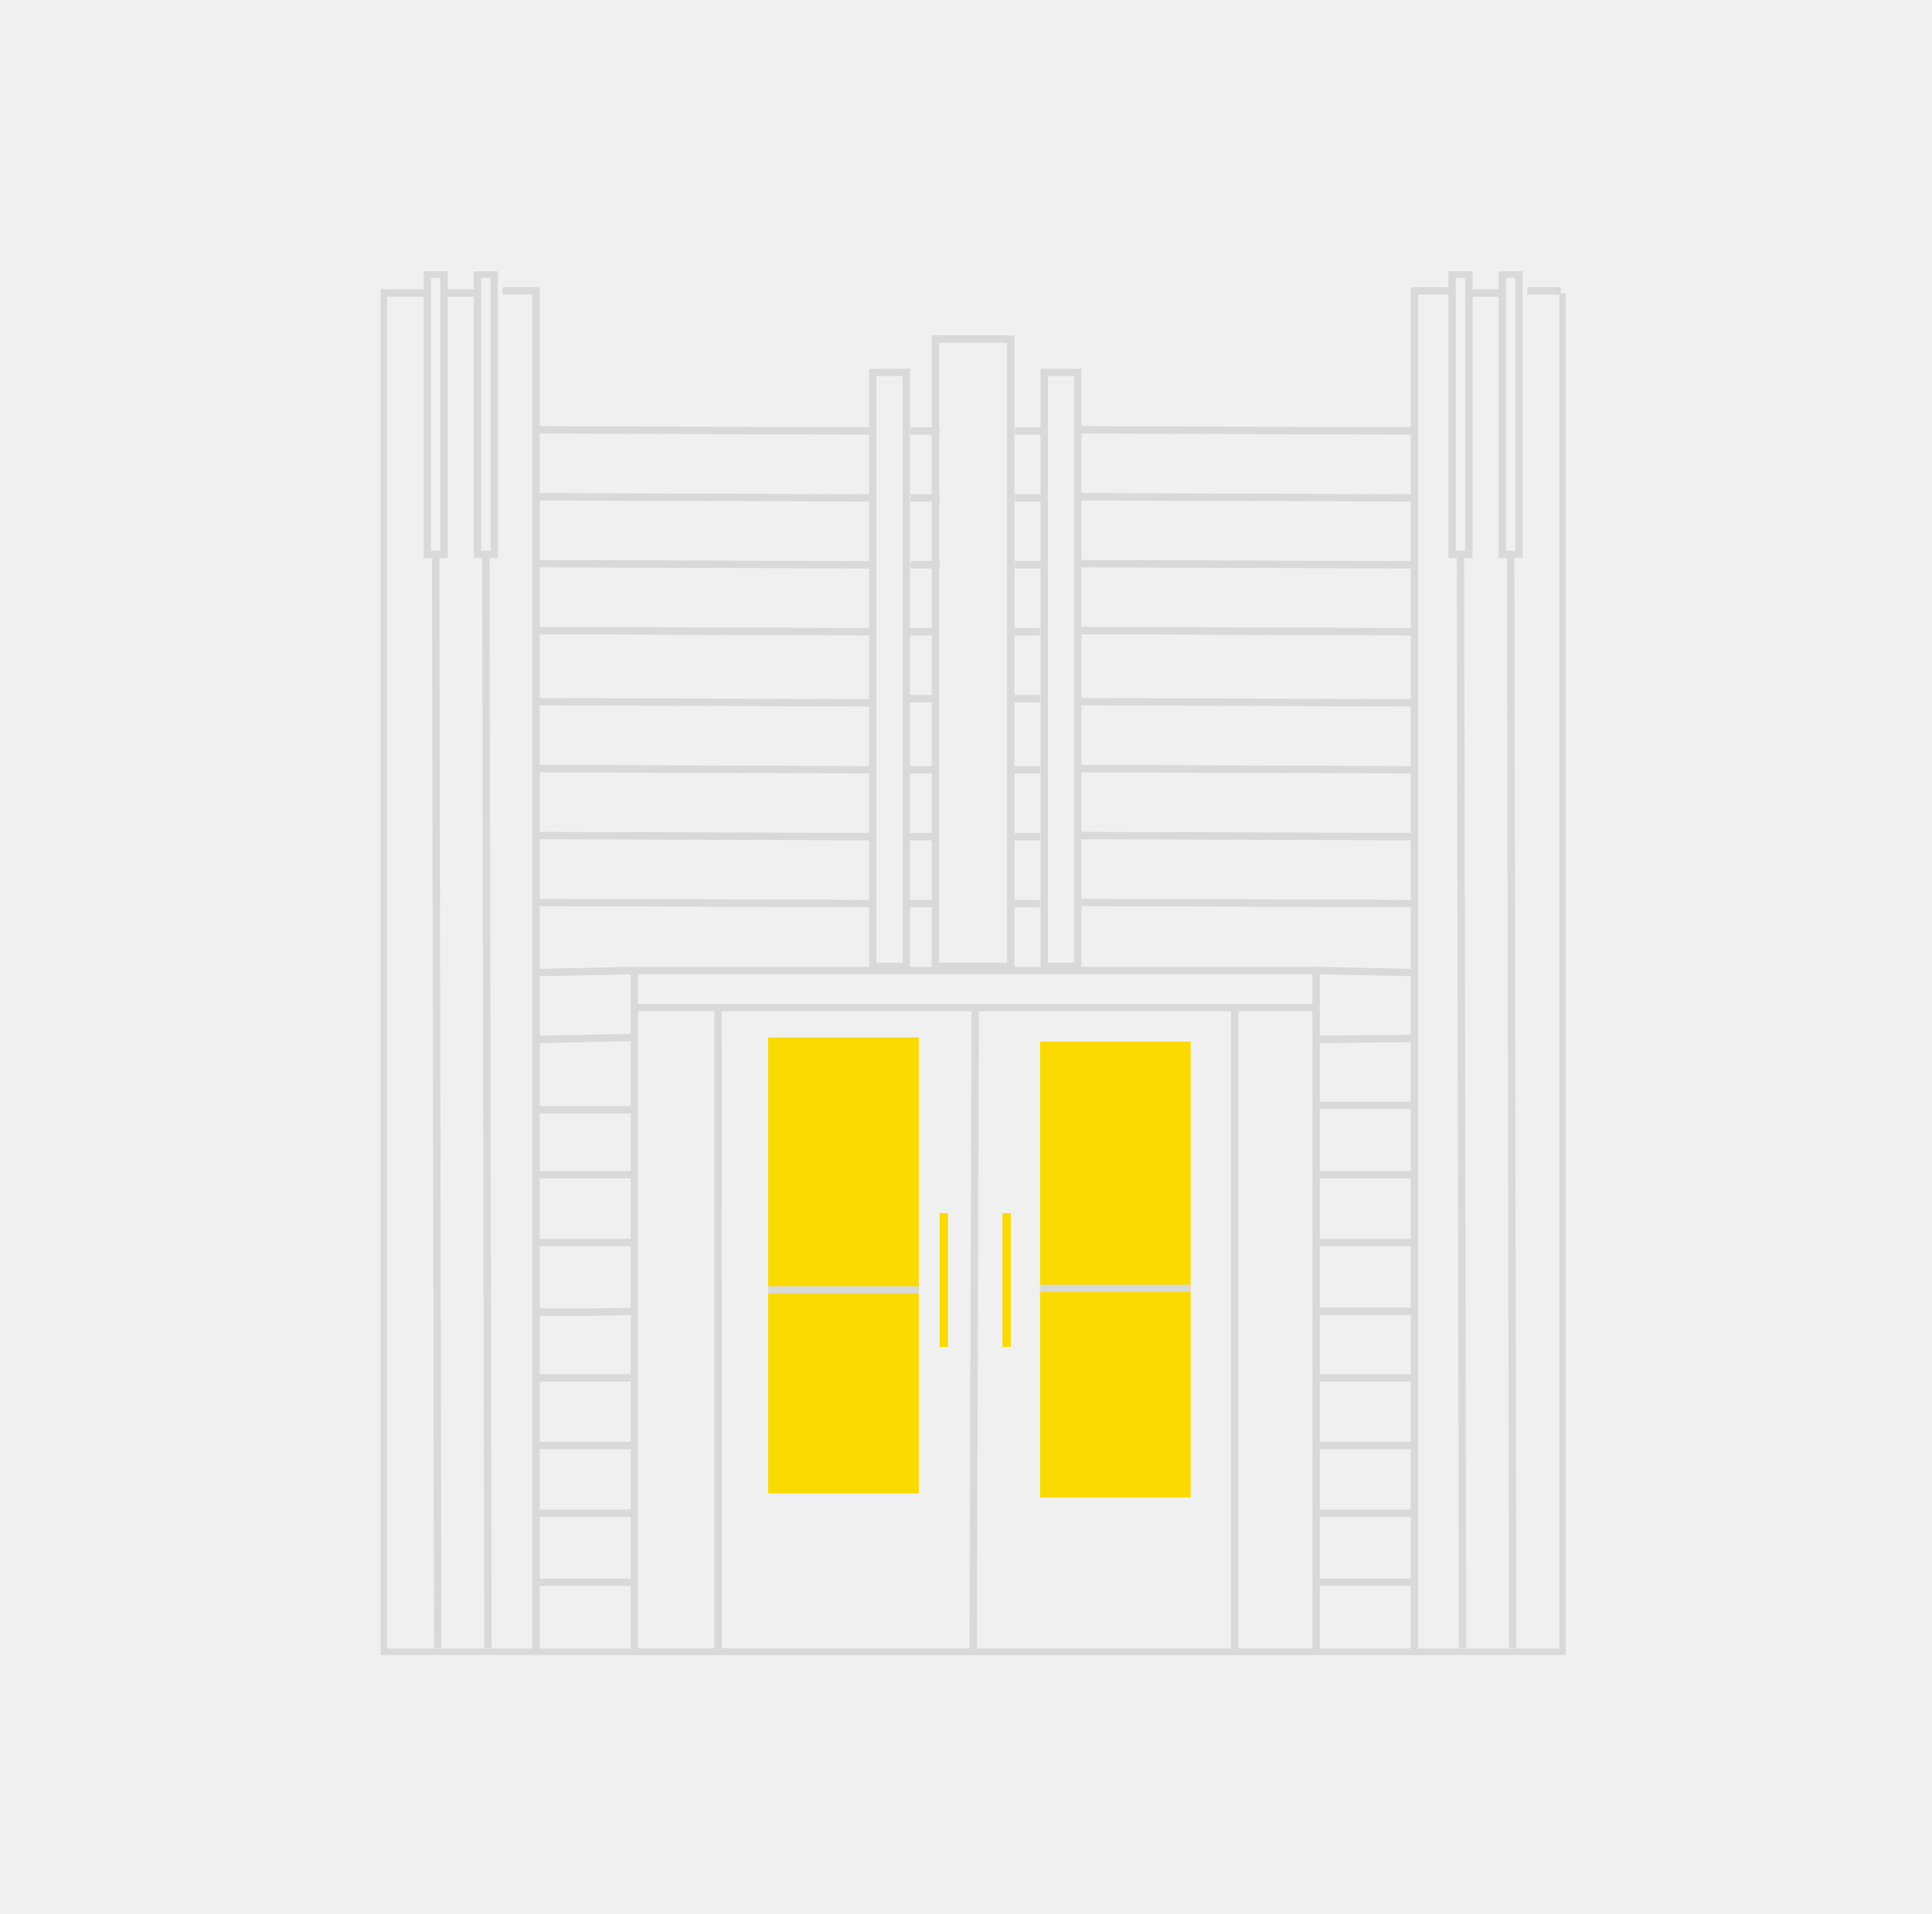
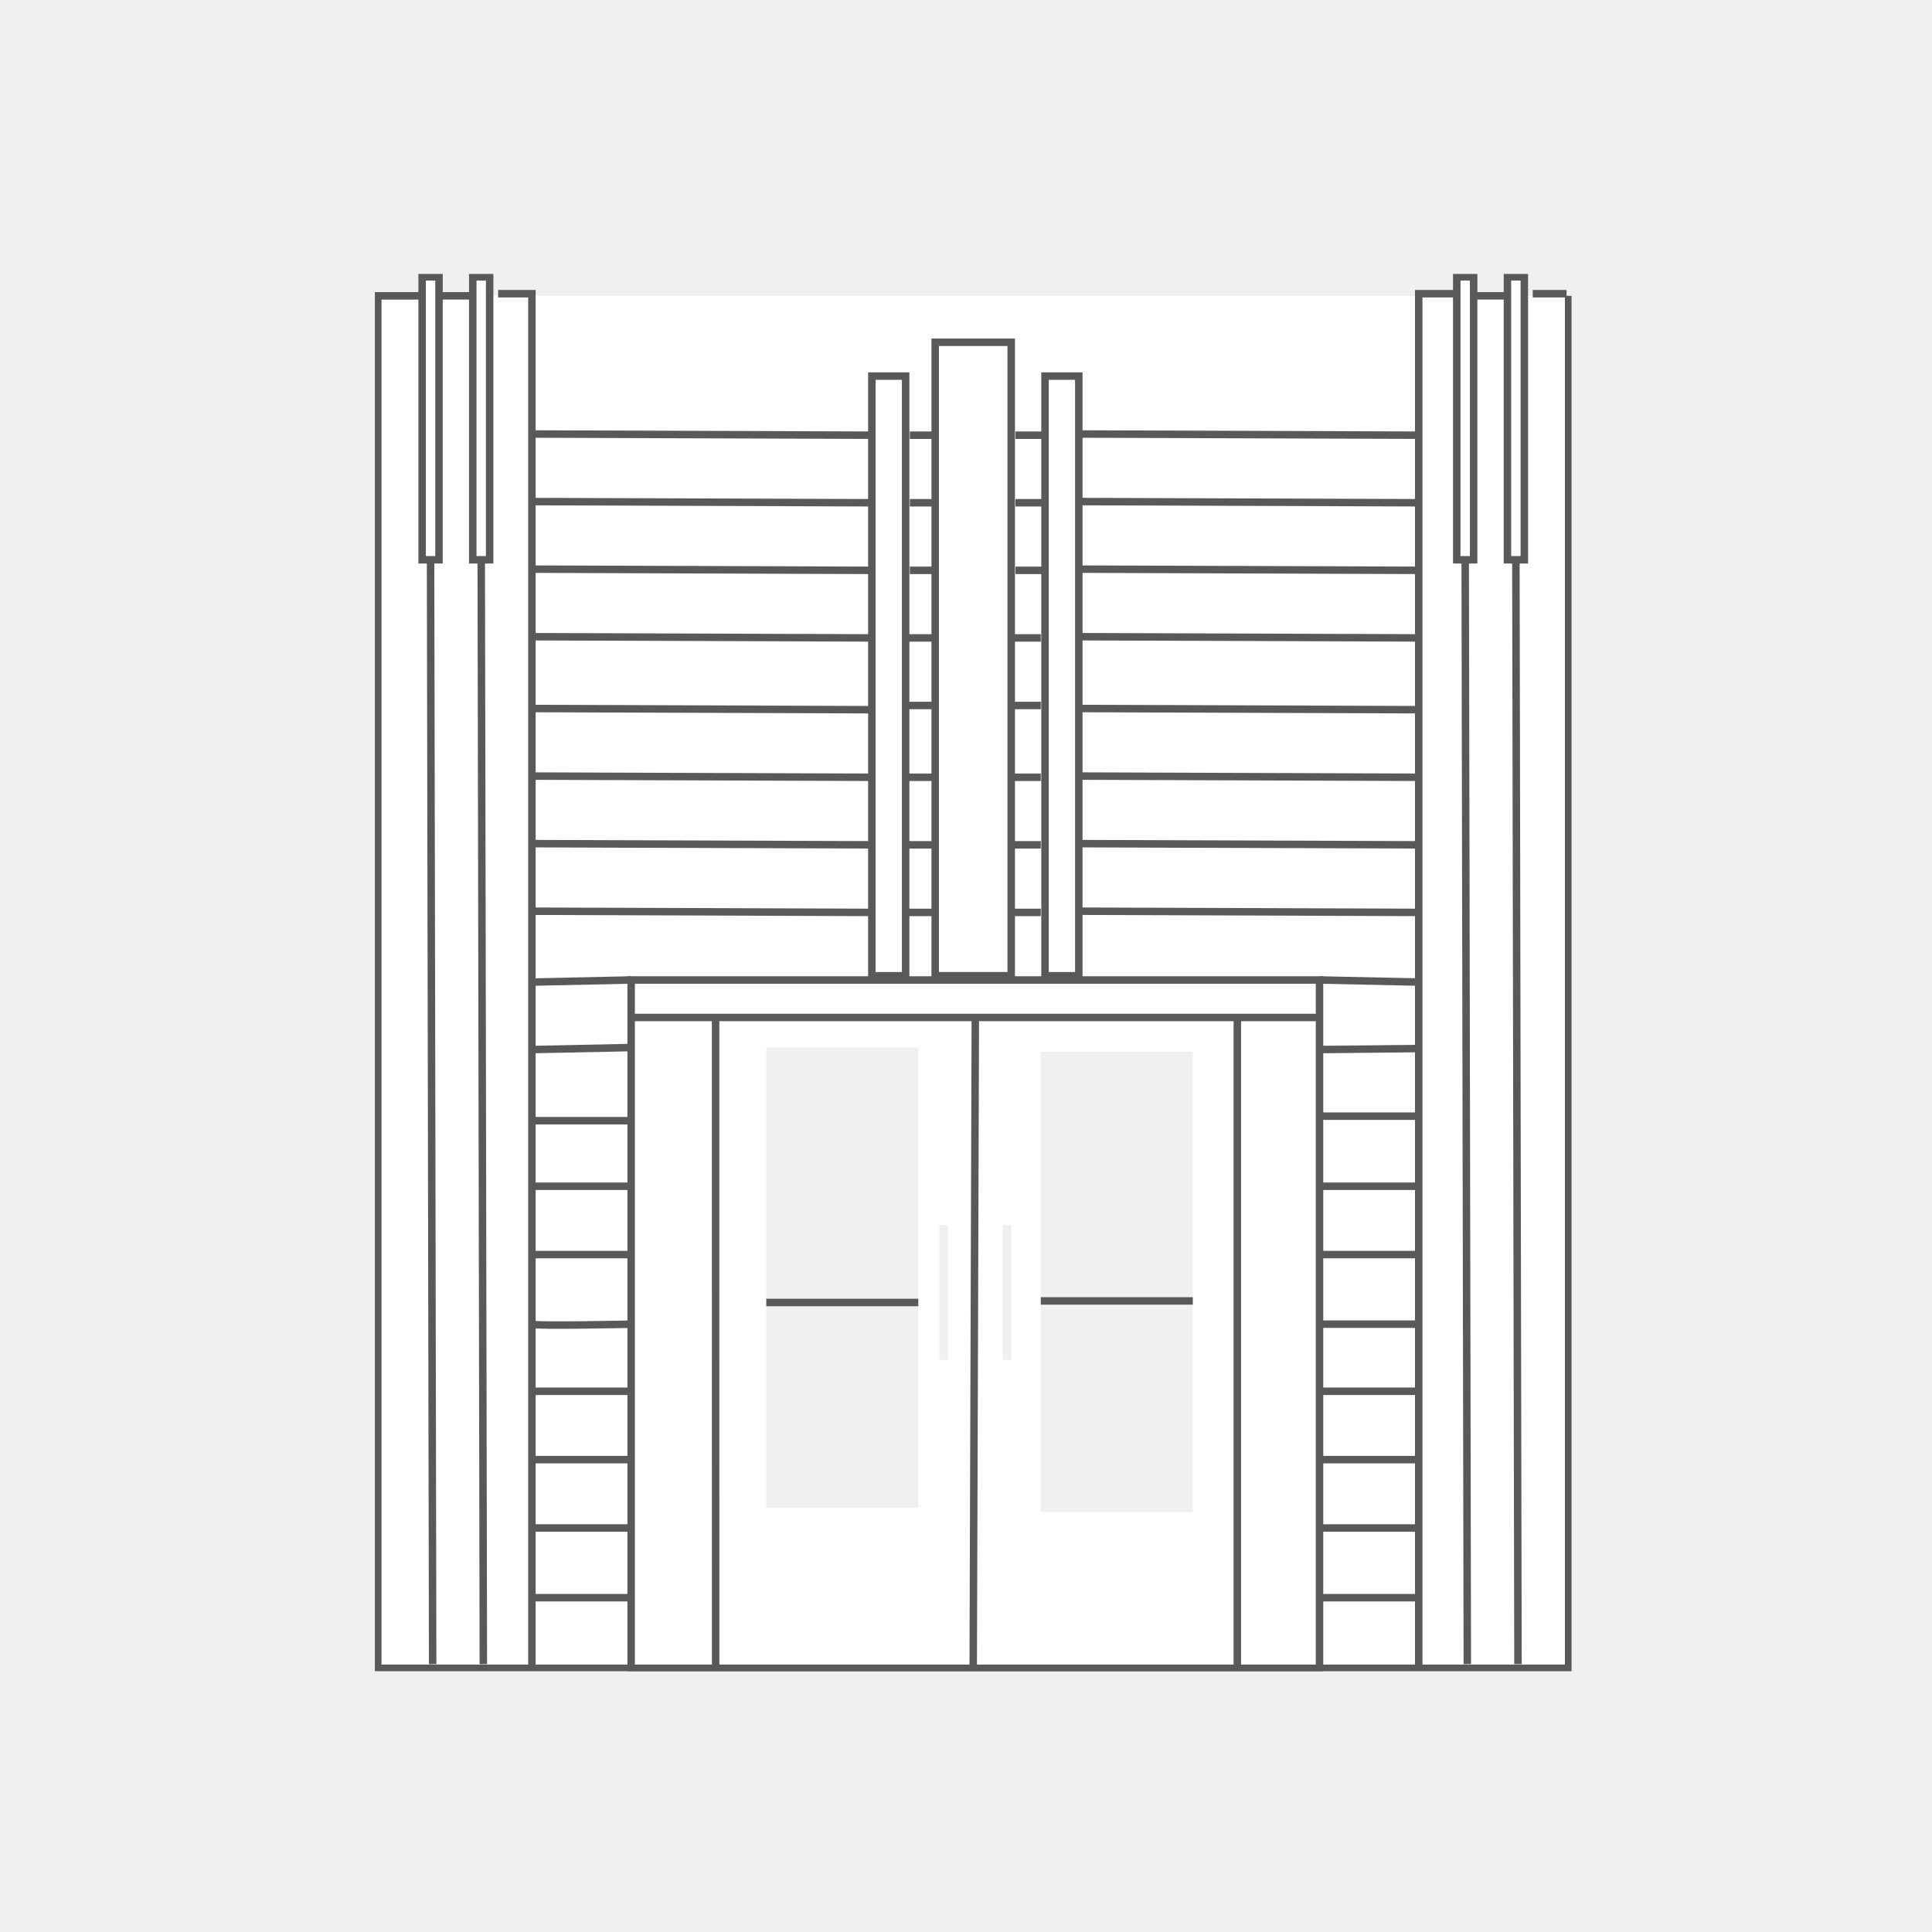
- <svg xmlns="http://www.w3.org/2000/svg" width="105" height="104" viewBox="0 0 105 104" fill="none">
+ <svg xmlns="http://www.w3.org/2000/svg" width="104" height="104" viewBox="0 0 104 104" fill="none">
  <g clip-path="url(#clip0_1194_5750)">
-     <path d="M23.109 15.925H20.835V89.806H84.941V15.925" stroke="#D9D9D9" stroke-width="0.402" stroke-miterlimit="10" />
-     <path d="M84.829 15.811H83.009" stroke="#D9D9D9" stroke-width="0.402" stroke-miterlimit="10" />
-     <path d="M78.918 15.811H76.871V89.692" stroke="#D9D9D9" stroke-width="0.402" stroke-miterlimit="10" />
-     <path d="M27.314 15.811H29.133V89.806" stroke="#D9D9D9" stroke-width="0.402" stroke-miterlimit="10" />
-     <path d="M24.131 14.903H23.223V30.134H24.131V14.903Z" stroke="#D9D9D9" stroke-width="0.402" stroke-miterlimit="10" />
-     <path d="M26.858 14.903H25.95V30.134H26.858V14.903Z" stroke="#D9D9D9" stroke-width="0.402" stroke-miterlimit="10" />
-     <path d="M79.827 14.903H78.918V30.134H79.827V14.903Z" stroke="#D9D9D9" stroke-width="0.402" stroke-miterlimit="10" />
-     <path d="M82.555 14.903H81.646V30.134H82.555V14.903Z" stroke="#D9D9D9" stroke-width="0.402" stroke-miterlimit="10" />
-     <path d="M25.95 15.925H24.132" stroke="#D9D9D9" stroke-width="0.402" stroke-miterlimit="10" />
-     <path d="M81.646 15.925H79.827" stroke="#D9D9D9" stroke-width="0.402" stroke-miterlimit="10" />
-     <path d="M23.677 30.134L23.79 89.58" stroke="#D9D9D9" stroke-width="0.402" stroke-miterlimit="10" />
-     <path d="M79.373 30.134L79.487 89.58" stroke="#D9D9D9" stroke-width="0.402" stroke-miterlimit="10" />
-     <path d="M82.1 30.134L82.213 89.58" stroke="#D9D9D9" stroke-width="0.402" stroke-miterlimit="10" />
-     <path d="M26.405 30.134L26.518 89.58" stroke="#D9D9D9" stroke-width="0.402" stroke-miterlimit="10" />
-     <path d="M29.133 23.363L47.432 23.427" stroke="#D9D9D9" stroke-width="0.402" stroke-miterlimit="10" />
-     <path d="M29.133 27L47.432 27.064" stroke="#D9D9D9" stroke-width="0.402" stroke-miterlimit="10" />
-     <path d="M29.133 30.637L47.432 30.703" stroke="#D9D9D9" stroke-width="0.402" stroke-miterlimit="10" />
-     <path d="M29.133 34.274L47.432 34.339" stroke="#D9D9D9" stroke-width="0.402" stroke-miterlimit="10" />
-     <path d="M29.133 38.139L47.432 38.204" stroke="#D9D9D9" stroke-width="0.402" stroke-miterlimit="10" />
-     <path d="M29.133 41.776L47.432 41.841" stroke="#D9D9D9" stroke-width="0.402" stroke-miterlimit="10" />
-     <path d="M29.133 45.414L47.432 45.478" stroke="#D9D9D9" stroke-width="0.402" stroke-miterlimit="10" />
-     <path d="M29.133 49.051L47.432 49.115" stroke="#D9D9D9" stroke-width="0.402" stroke-miterlimit="10" />
-     <path d="M58.685 23.363L76.985 23.427" stroke="#D9D9D9" stroke-width="0.402" stroke-miterlimit="10" />
-     <path d="M58.685 27L76.985 27.064" stroke="#D9D9D9" stroke-width="0.402" stroke-miterlimit="10" />
-     <path d="M58.685 30.637L76.985 30.703" stroke="#D9D9D9" stroke-width="0.402" stroke-miterlimit="10" />
-     <path d="M58.685 34.274L76.985 34.339" stroke="#D9D9D9" stroke-width="0.402" stroke-miterlimit="10" />
-     <path d="M58.685 38.139L76.985 38.204" stroke="#D9D9D9" stroke-width="0.402" stroke-miterlimit="10" />
-     <path d="M58.685 41.776L76.985 41.841" stroke="#D9D9D9" stroke-width="0.402" stroke-miterlimit="10" />
-     <path d="M58.685 45.414L76.985 45.478" stroke="#D9D9D9" stroke-width="0.402" stroke-miterlimit="10" />
-     <path d="M58.685 49.051L76.985 49.115" stroke="#D9D9D9" stroke-width="0.402" stroke-miterlimit="10" />
-     <path d="M49.479 23.427H51.07" stroke="#D9D9D9" stroke-width="0.402" stroke-miterlimit="10" />
-     <path d="M49.479 27.064H51.07" stroke="#D9D9D9" stroke-width="0.402" stroke-miterlimit="10" />
-     <path d="M49.479 30.702H51.07" stroke="#D9D9D9" stroke-width="0.402" stroke-miterlimit="10" />
-     <path d="M49.251 34.339H50.842" stroke="#D9D9D9" stroke-width="0.402" stroke-miterlimit="10" />
-     <path d="M49.251 37.976H50.842" stroke="#D9D9D9" stroke-width="0.402" stroke-miterlimit="10" />
-     <path d="M49.251 41.841H50.842" stroke="#D9D9D9" stroke-width="0.402" stroke-miterlimit="10" />
-     <path d="M49.251 45.478H50.842" stroke="#D9D9D9" stroke-width="0.402" stroke-miterlimit="10" />
-     <path d="M49.251 49.115H50.842" stroke="#D9D9D9" stroke-width="0.402" stroke-miterlimit="10" />
-     <path d="M55.162 23.427H56.753" stroke="#D9D9D9" stroke-width="0.402" stroke-miterlimit="10" />
-     <path d="M55.162 27.064H56.753" stroke="#D9D9D9" stroke-width="0.402" stroke-miterlimit="10" />
-     <path d="M55.162 30.702H56.753" stroke="#D9D9D9" stroke-width="0.402" stroke-miterlimit="10" />
-     <path d="M54.934 34.339H56.525" stroke="#D9D9D9" stroke-width="0.402" stroke-miterlimit="10" />
-     <path d="M54.934 37.976H56.525" stroke="#D9D9D9" stroke-width="0.402" stroke-miterlimit="10" />
-     <path d="M54.934 41.841H56.525" stroke="#D9D9D9" stroke-width="0.402" stroke-miterlimit="10" />
-     <path d="M54.934 45.478H56.525" stroke="#D9D9D9" stroke-width="0.402" stroke-miterlimit="10" />
-     <path d="M54.934 49.115H56.525" stroke="#D9D9D9" stroke-width="0.402" stroke-miterlimit="10" />
-     <path d="M71.53 52.752H34.476V89.806H71.53V52.752Z" stroke="#D9D9D9" stroke-width="0.402" stroke-miterlimit="10" />
-     <path d="M29.133 52.866L34.475 52.752" stroke="#D9D9D9" stroke-width="0.402" stroke-miterlimit="10" />
-     <path d="M29.133 56.498L34.475 56.39" stroke="#D9D9D9" stroke-width="0.402" stroke-miterlimit="10" />
-     <path d="M29.133 60.327H34.475" stroke="#D9D9D9" stroke-width="0.402" stroke-miterlimit="10" />
-     <path d="M29.133 63.856H34.475" stroke="#D9D9D9" stroke-width="0.402" stroke-miterlimit="10" />
-     <path d="M29.133 67.535H34.475" stroke="#D9D9D9" stroke-width="0.402" stroke-miterlimit="10" />
-     <path d="M29.133 71.28C29.247 71.394 34.475 71.28 34.475 71.28" stroke="#D9D9D9" stroke-width="0.402" stroke-miterlimit="10" />
-     <path d="M29.133 74.893H34.475" stroke="#D9D9D9" stroke-width="0.402" stroke-miterlimit="10" />
-     <path d="M29.133 78.573H34.475" stroke="#D9D9D9" stroke-width="0.402" stroke-miterlimit="10" />
-     <path d="M29.133 82.251H34.475" stroke="#D9D9D9" stroke-width="0.402" stroke-miterlimit="10" />
-     <path d="M29.133 86.005H34.475" stroke="#D9D9D9" stroke-width="0.402" stroke-miterlimit="10" />
-     <path d="M34.476 54.771H39.099H71.528" stroke="#D9D9D9" stroke-width="0.402" stroke-miterlimit="10" />
-     <path d="M39.025 89.806L39.022 54.799" stroke="#D9D9D9" stroke-width="0.402" stroke-miterlimit="10" />
-     <path d="M53.002 54.799L52.888 89.806" stroke="#D9D9D9" stroke-width="0.402" stroke-miterlimit="10" />
-     <path d="M67.105 54.799V89.806" stroke="#D9D9D9" stroke-width="0.402" stroke-miterlimit="10" />
-     <path d="M71.529 52.752L76.871 52.866" stroke="#D9D9D9" stroke-width="0.402" stroke-miterlimit="10" />
-     <path d="M71.529 56.498L76.871 56.443" stroke="#D9D9D9" stroke-width="0.402" stroke-miterlimit="10" />
-     <path d="M71.529 60.084H76.871" stroke="#D9D9D9" stroke-width="0.402" stroke-miterlimit="10" />
-     <path d="M71.529 63.856H76.871" stroke="#D9D9D9" stroke-width="0.402" stroke-miterlimit="10" />
-     <path d="M71.529 67.535H76.871" stroke="#D9D9D9" stroke-width="0.402" stroke-miterlimit="10" />
-     <path d="M71.529 71.28H76.871" stroke="#D9D9D9" stroke-width="0.402" stroke-miterlimit="10" />
-     <path d="M71.529 74.893H76.871" stroke="#D9D9D9" stroke-width="0.402" stroke-miterlimit="10" />
-     <path d="M71.529 78.573H76.871" stroke="#D9D9D9" stroke-width="0.402" stroke-miterlimit="10" />
-     <path d="M71.529 82.251H76.871" stroke="#D9D9D9" stroke-width="0.402" stroke-miterlimit="10" />
-     <path d="M71.529 86.005H76.871" stroke="#D9D9D9" stroke-width="0.402" stroke-miterlimit="10" />
-     <path d="M49.251 20.245H47.432V52.525H49.251V20.245Z" stroke="#D9D9D9" stroke-width="0.402" stroke-miterlimit="10" />
-     <path d="M58.572 20.245H56.753V52.525H58.572V20.245Z" stroke="#D9D9D9" stroke-width="0.402" stroke-miterlimit="10" />
-     <path d="M54.934 18.425H50.842V52.524H54.934V18.425Z" stroke="#D9D9D9" stroke-width="0.402" stroke-miterlimit="10" />
-     <path d="M49.934 56.39H41.749V81.169H49.934V56.39Z" fill="#FADA00" />
-     <path d="M64.709 56.617H56.525V81.396H64.709V56.617Z" fill="#FADA00" />
-     <path d="M54.934 65.938H54.48V73.212H54.934V65.938Z" fill="#FADA00" />
-     <path d="M51.525 65.938H51.07V73.212H51.525V65.938Z" fill="#FADA00" />
-     <path d="M41.749 70.113H49.934" stroke="#D9D9D9" stroke-width="0.402" stroke-miterlimit="10" />
-     <path d="M56.525 70.029H64.709" stroke="#D9D9D9" stroke-width="0.402" stroke-miterlimit="10" />
+     <path d="M22.609 15.925H20.335V89.806H84.441V15.925" stroke="#595959" stroke-width="0.402" stroke-miterlimit="10" fill="#ffffff" />
+     <path d="M84.328 15.811H82.509" stroke="#595959" stroke-width="0.402" stroke-miterlimit="10" fill="#ffffff" />
+     <path d="M78.418 15.811H76.371V89.692" stroke="#595959" stroke-width="0.402" stroke-miterlimit="10" fill="#ffffff" />
+     <path d="M26.814 15.811H28.633V89.806" stroke="#595959" stroke-width="0.402" stroke-miterlimit="10" fill="#ffffff" />
+     <path d="M23.632 14.902H22.723V30.134H23.632V14.902Z" stroke="#595959" stroke-width="0.402" stroke-miterlimit="10" fill="#ffffff" />
+     <path d="M26.358 14.902H25.449V30.134H26.358V14.902Z" stroke="#595959" stroke-width="0.402" stroke-miterlimit="10" fill="#ffffff" />
+     <path d="M79.327 14.902H78.418V30.134H79.327V14.902Z" stroke="#595959" stroke-width="0.402" stroke-miterlimit="10" fill="#ffffff" />
+     <path d="M82.055 14.902H81.146V30.134H82.055V14.902Z" stroke="#595959" stroke-width="0.402" stroke-miterlimit="10" fill="#ffffff" />
+     <path d="M25.449 15.925H23.632" stroke="#595959" stroke-width="0.402" stroke-miterlimit="10" fill="#ffffff" />
+     <path d="M81.146 15.925H79.327" stroke="#595959" stroke-width="0.402" stroke-miterlimit="10" fill="#ffffff" />
+     <path d="M23.177 30.134L23.29 89.58" stroke="#595959" stroke-width="0.402" stroke-miterlimit="10" fill="#ffffff" />
+     <path d="M78.872 30.134L78.986 89.58" stroke="#595959" stroke-width="0.402" stroke-miterlimit="10" fill="#ffffff" />
+     <path d="M81.6 30.134L81.713 89.58" stroke="#595959" stroke-width="0.402" stroke-miterlimit="10" fill="#ffffff" />
+     <path d="M25.905 30.134L26.018 89.58" stroke="#595959" stroke-width="0.402" stroke-miterlimit="10" fill="#ffffff" />
+     <path d="M28.633 23.363L46.932 23.427" stroke="#595959" stroke-width="0.402" stroke-miterlimit="10" fill="#ffffff" />
+     <path d="M28.633 27L46.932 27.064" stroke="#595959" stroke-width="0.402" stroke-miterlimit="10" fill="#ffffff" />
+     <path d="M28.633 30.637L46.932 30.702" stroke="#595959" stroke-width="0.402" stroke-miterlimit="10" fill="#ffffff" />
+     <path d="M28.633 34.274L46.932 34.339" stroke="#595959" stroke-width="0.402" stroke-miterlimit="10" fill="#ffffff" />
+     <path d="M28.633 38.139L46.932 38.204" stroke="#595959" stroke-width="0.402" stroke-miterlimit="10" fill="#ffffff" />
+     <path d="M28.633 41.776L46.932 41.841" stroke="#595959" stroke-width="0.402" stroke-miterlimit="10" fill="#ffffff" />
+     <path d="M28.633 45.414L46.932 45.478" stroke="#595959" stroke-width="0.402" stroke-miterlimit="10" fill="#ffffff" />
+     <path d="M28.633 49.051L46.932 49.115" stroke="#595959" stroke-width="0.402" stroke-miterlimit="10" fill="#ffffff" />
+     <path d="M58.184 23.363L76.484 23.427" stroke="#595959" stroke-width="0.402" stroke-miterlimit="10" fill="#ffffff" />
+     <path d="M58.184 27L76.484 27.064" stroke="#595959" stroke-width="0.402" stroke-miterlimit="10" fill="#ffffff" />
+     <path d="M58.184 30.637L76.484 30.702" stroke="#595959" stroke-width="0.402" stroke-miterlimit="10" fill="#ffffff" />
+     <path d="M58.184 34.274L76.484 34.339" stroke="#595959" stroke-width="0.402" stroke-miterlimit="10" fill="#ffffff" />
+     <path d="M58.184 38.139L76.484 38.204" stroke="#595959" stroke-width="0.402" stroke-miterlimit="10" fill="#ffffff" />
+     <path d="M58.184 41.776L76.484 41.841" stroke="#595959" stroke-width="0.402" stroke-miterlimit="10" fill="#ffffff" />
+     <path d="M58.184 45.414L76.484 45.478" stroke="#595959" stroke-width="0.402" stroke-miterlimit="10" fill="#ffffff" />
+     <path d="M58.184 49.051L76.484 49.115" stroke="#595959" stroke-width="0.402" stroke-miterlimit="10" fill="#ffffff" />
+     <path d="M48.979 23.427H50.57" stroke="#595959" stroke-width="0.402" stroke-miterlimit="10" fill="#ffffff" />
+     <path d="M48.979 27.064H50.57" stroke="#595959" stroke-width="0.402" stroke-miterlimit="10" fill="#ffffff" />
+     <path d="M48.979 30.702H50.57" stroke="#595959" stroke-width="0.402" stroke-miterlimit="10" fill="#ffffff" />
+     <path d="M48.751 34.339H50.342" stroke="#595959" stroke-width="0.402" stroke-miterlimit="10" fill="#ffffff" />
+     <path d="M48.751 37.976H50.342" stroke="#595959" stroke-width="0.402" stroke-miterlimit="10" fill="#ffffff" />
+     <path d="M48.751 41.841H50.342" stroke="#595959" stroke-width="0.402" stroke-miterlimit="10" fill="#ffffff" />
+     <path d="M48.751 45.478H50.342" stroke="#595959" stroke-width="0.402" stroke-miterlimit="10" fill="#ffffff" />
+     <path d="M48.751 49.115H50.342" stroke="#595959" stroke-width="0.402" stroke-miterlimit="10" fill="#ffffff" />
+     <path d="M54.662 23.427H56.253" stroke="#595959" stroke-width="0.402" stroke-miterlimit="10" fill="#ffffff" />
+     <path d="M54.662 27.064H56.253" stroke="#595959" stroke-width="0.402" stroke-miterlimit="10" fill="#ffffff" />
+     <path d="M54.662 30.702H56.253" stroke="#595959" stroke-width="0.402" stroke-miterlimit="10" fill="#ffffff" />
+     <path d="M54.434 34.339H56.025" stroke="#595959" stroke-width="0.402" stroke-miterlimit="10" fill="#ffffff" />
+     <path d="M54.434 37.976H56.025" stroke="#595959" stroke-width="0.402" stroke-miterlimit="10" fill="#ffffff" />
+     <path d="M54.434 41.841H56.025" stroke="#595959" stroke-width="0.402" stroke-miterlimit="10" fill="#ffffff" />
+     <path d="M54.434 45.478H56.025" stroke="#595959" stroke-width="0.402" stroke-miterlimit="10" fill="#ffffff" />
+     <path d="M54.434 49.115H56.025" stroke="#595959" stroke-width="0.402" stroke-miterlimit="10" fill="#ffffff" />
+     <path d="M71.03 52.752H33.975V89.806H71.03V52.752Z" stroke="#595959" stroke-width="0.402" stroke-miterlimit="10" fill="#ffffff" />
+     <path d="M28.633 52.866L33.975 52.752" stroke="#595959" stroke-width="0.402" stroke-miterlimit="10" fill="#ffffff" />
+     <path d="M28.633 56.498L33.975 56.39" stroke="#595959" stroke-width="0.402" stroke-miterlimit="10" fill="#ffffff" />
+     <path d="M28.633 60.327H33.975" stroke="#595959" stroke-width="0.402" stroke-miterlimit="10" fill="#ffffff" />
+     <path d="M28.633 63.856H33.975" stroke="#595959" stroke-width="0.402" stroke-miterlimit="10" fill="#ffffff" />
+     <path d="M28.633 67.535H33.975" stroke="#595959" stroke-width="0.402" stroke-miterlimit="10" fill="#ffffff" />
+     <path d="M28.633 71.28C28.747 71.394 33.975 71.28 33.975 71.28" stroke="#595959" stroke-width="0.402" stroke-miterlimit="10" fill="#ffffff" />
+     <path d="M28.633 74.893H33.975" stroke="#595959" stroke-width="0.402" stroke-miterlimit="10" fill="#ffffff" />
+     <path d="M28.633 78.572H33.975" stroke="#595959" stroke-width="0.402" stroke-miterlimit="10" fill="#ffffff" />
+     <path d="M28.633 82.251H33.975" stroke="#595959" stroke-width="0.402" stroke-miterlimit="10" fill="#ffffff" />
+     <path d="M28.633 86.005H33.975" stroke="#595959" stroke-width="0.402" stroke-miterlimit="10" fill="#ffffff" />
+     <path d="M33.975 54.771H38.599H71.028" stroke="#595959" stroke-width="0.402" stroke-miterlimit="10" fill="#ffffff" />
+     <path d="M38.524 89.806L38.521 54.799" stroke="#595959" stroke-width="0.402" stroke-miterlimit="10" fill="#ffffff" />
+     <path d="M52.502 54.799L52.388 89.806" stroke="#595959" stroke-width="0.402" stroke-miterlimit="10" fill="#ffffff" />
+     <path d="M66.605 54.799V89.806" stroke="#595959" stroke-width="0.402" stroke-miterlimit="10" fill="#ffffff" />
+     <path d="M71.029 52.752L76.371 52.866" stroke="#595959" stroke-width="0.402" stroke-miterlimit="10" fill="#ffffff" />
+     <path d="M71.029 56.498L76.371 56.443" stroke="#595959" stroke-width="0.402" stroke-miterlimit="10" fill="#ffffff" />
+     <path d="M71.029 60.083H76.371" stroke="#595959" stroke-width="0.402" stroke-miterlimit="10" fill="#ffffff" />
+     <path d="M71.029 63.856H76.371" stroke="#595959" stroke-width="0.402" stroke-miterlimit="10" fill="#ffffff" />
+     <path d="M71.029 67.535H76.371" stroke="#595959" stroke-width="0.402" stroke-miterlimit="10" fill="#ffffff" />
+     <path d="M71.029 71.28H76.371" stroke="#595959" stroke-width="0.402" stroke-miterlimit="10" fill="#ffffff" />
+     <path d="M71.029 74.893H76.371" stroke="#595959" stroke-width="0.402" stroke-miterlimit="10" fill="#ffffff" />
+     <path d="M71.029 78.572H76.371" stroke="#595959" stroke-width="0.402" stroke-miterlimit="10" fill="#ffffff" />
+     <path d="M71.029 82.251H76.371" stroke="#595959" stroke-width="0.402" stroke-miterlimit="10" fill="#ffffff" />
+     <path d="M71.029 86.005H76.371" stroke="#595959" stroke-width="0.402" stroke-miterlimit="10" fill="#ffffff" />
+     <path d="M48.751 20.245H46.932V52.525H48.751V20.245Z" stroke="#595959" stroke-width="0.402" stroke-miterlimit="10" fill="#ffffff" />
+     <path d="M58.072 20.245H56.253V52.525H58.072V20.245Z" stroke="#595959" stroke-width="0.402" stroke-miterlimit="10" fill="#ffffff" />
+     <path d="M54.434 18.425H50.342V52.524H54.434V18.425Z" stroke="#595959" stroke-width="0.402" stroke-miterlimit="10" fill="#ffffff" />
+     <path d="M49.433 56.39H41.249V81.169H49.433V56.39Z" fill="#f0f0f0" />
+     <path d="M64.209 56.617H56.025V81.396H64.209V56.617Z" fill="#f0f0f0" />
+     <path d="M54.434 65.938H53.979V73.212H54.434V65.938Z" fill="#f0f0f0" />
+     <path d="M51.025 65.938H50.57V73.212H51.025V65.938Z" fill="#f0f0f0" />
+     <path d="M41.249 70.113H49.433" stroke="#595959" stroke-width="0.402" stroke-miterlimit="10" fill="#ffffff" />
+     <path d="M56.025 70.029H64.209" stroke="#595959" stroke-width="0.402" stroke-miterlimit="10" fill="#ffffff" />
  </g>
-   <defs>
-     <clipPath id="clip0_1194_5750">
-       <rect width="64.418" height="75.216" fill="white" transform="translate(20.6792 14.7463)" />
+   <defs fill="#ffffff">
+     <clipPath id="clip0_1194_5750" fill="#ffffff">
+       <rect width="64.418" height="75.216" fill="white" transform="translate(20.1791 14.7463)" />
    </clipPath>
  </defs>
</svg>
